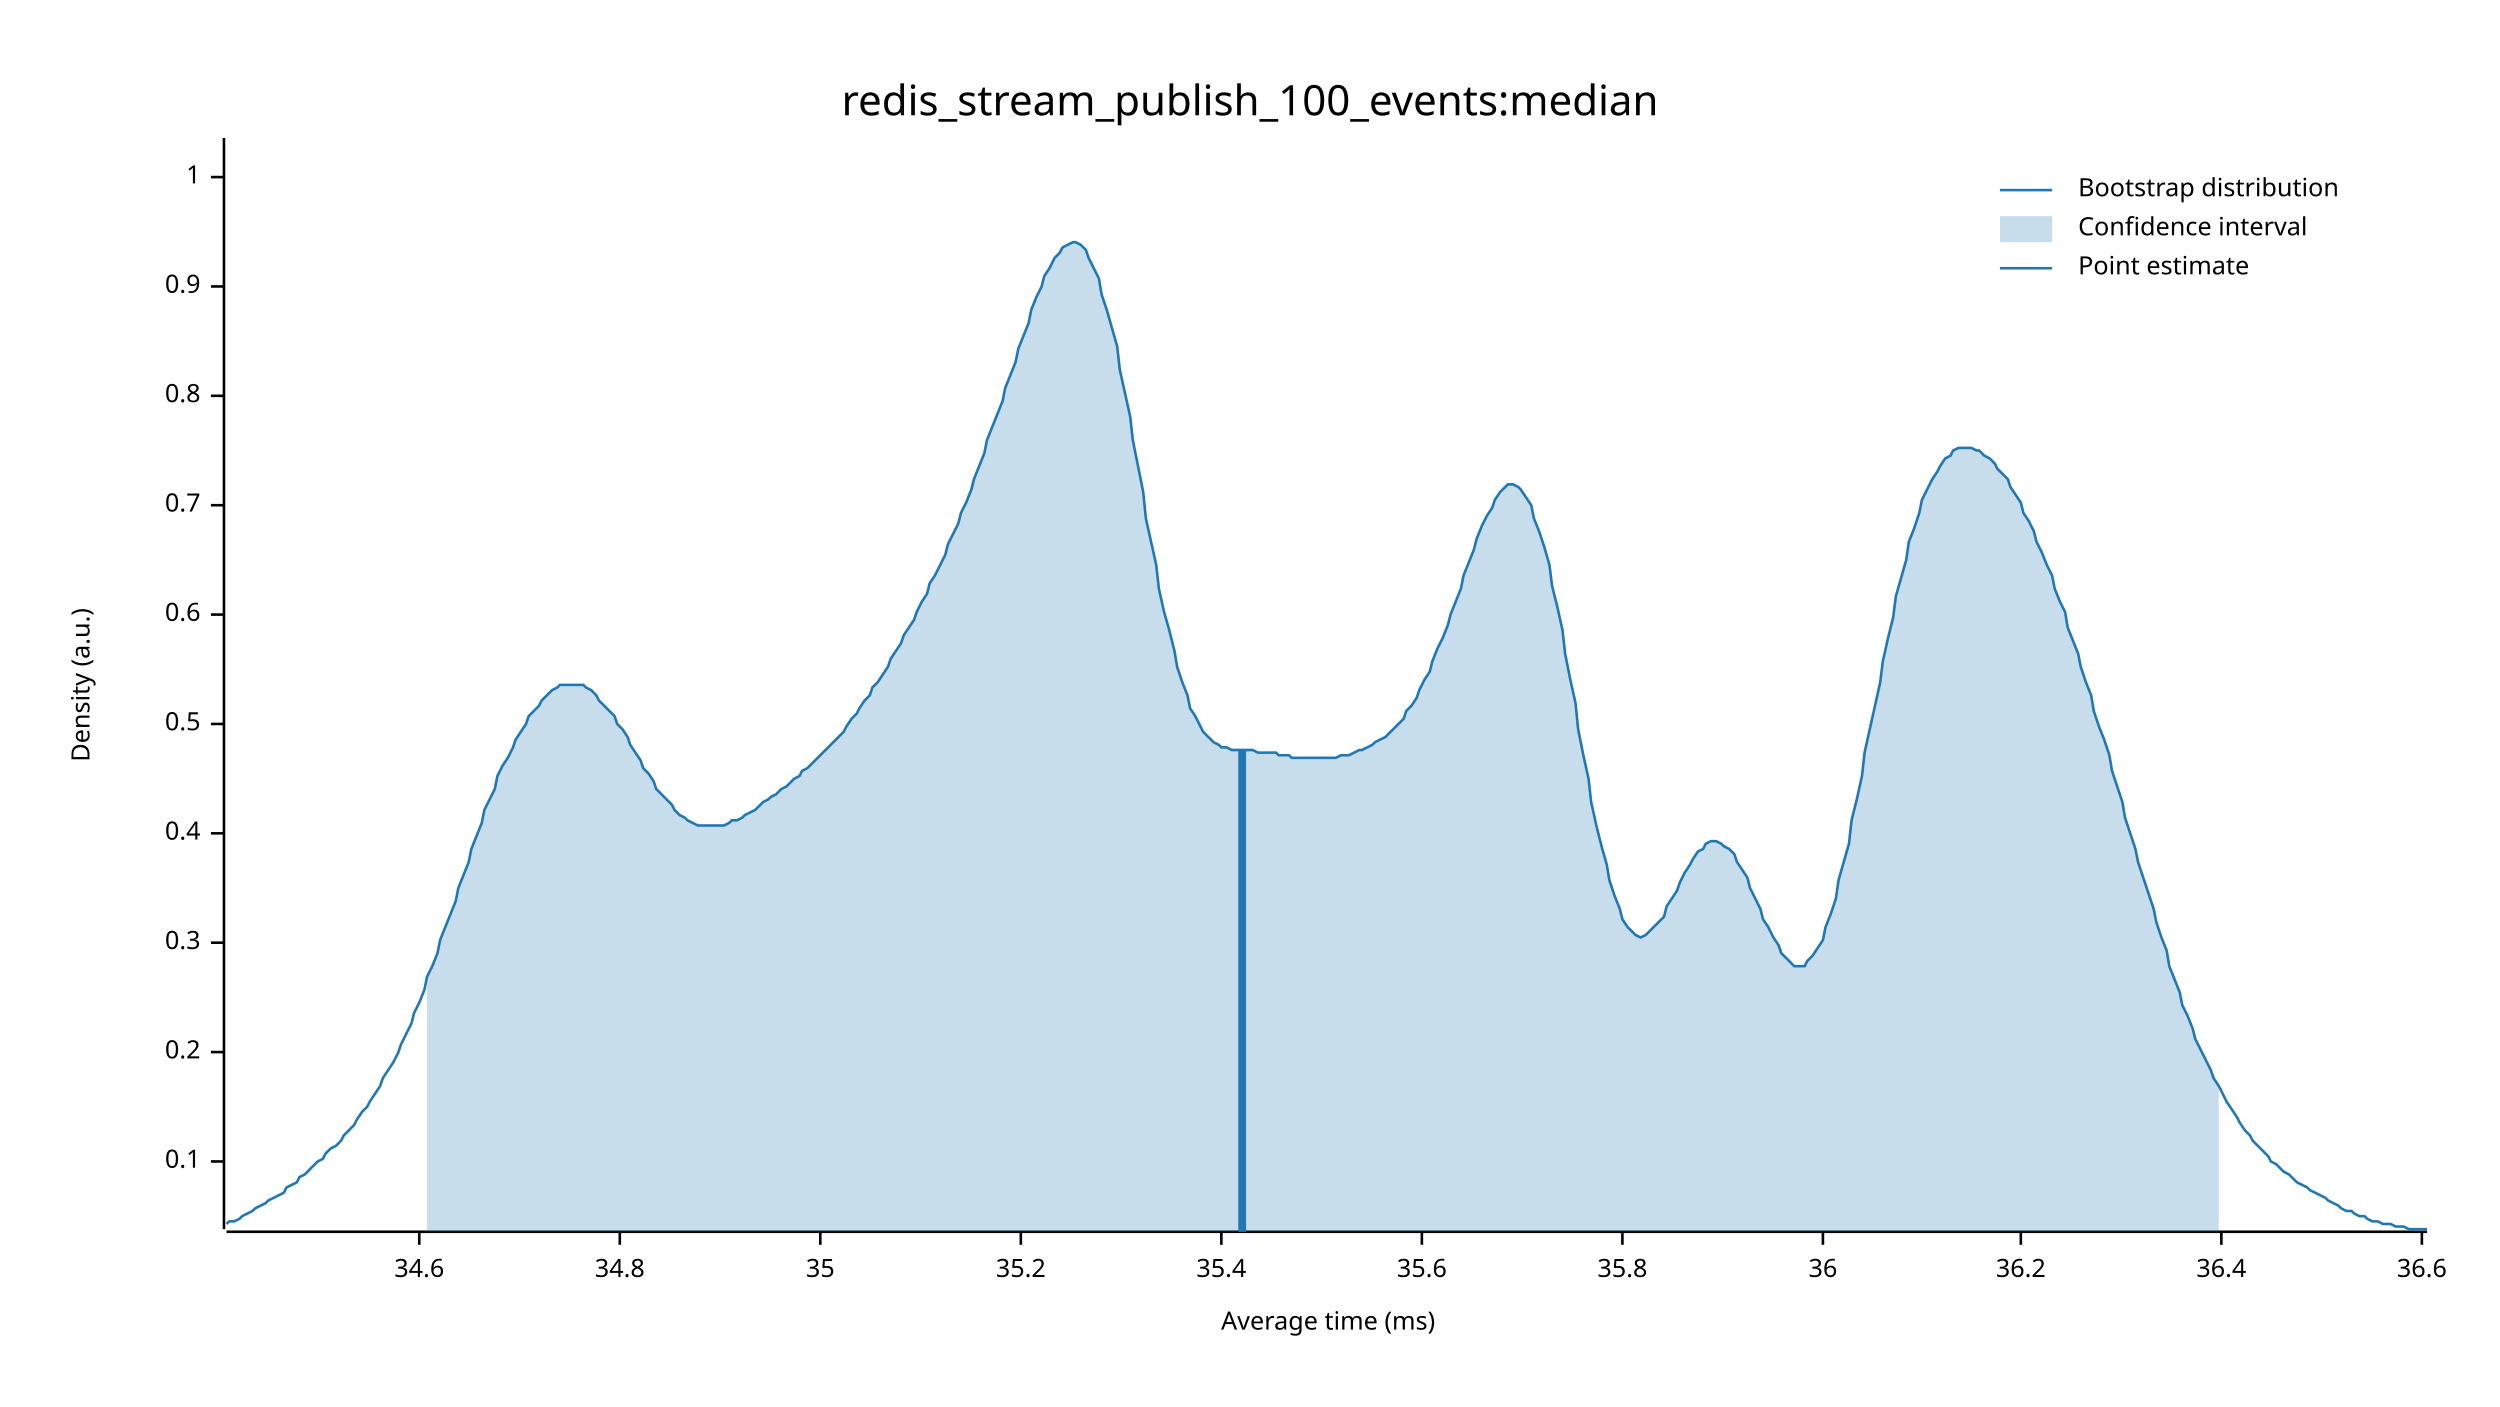
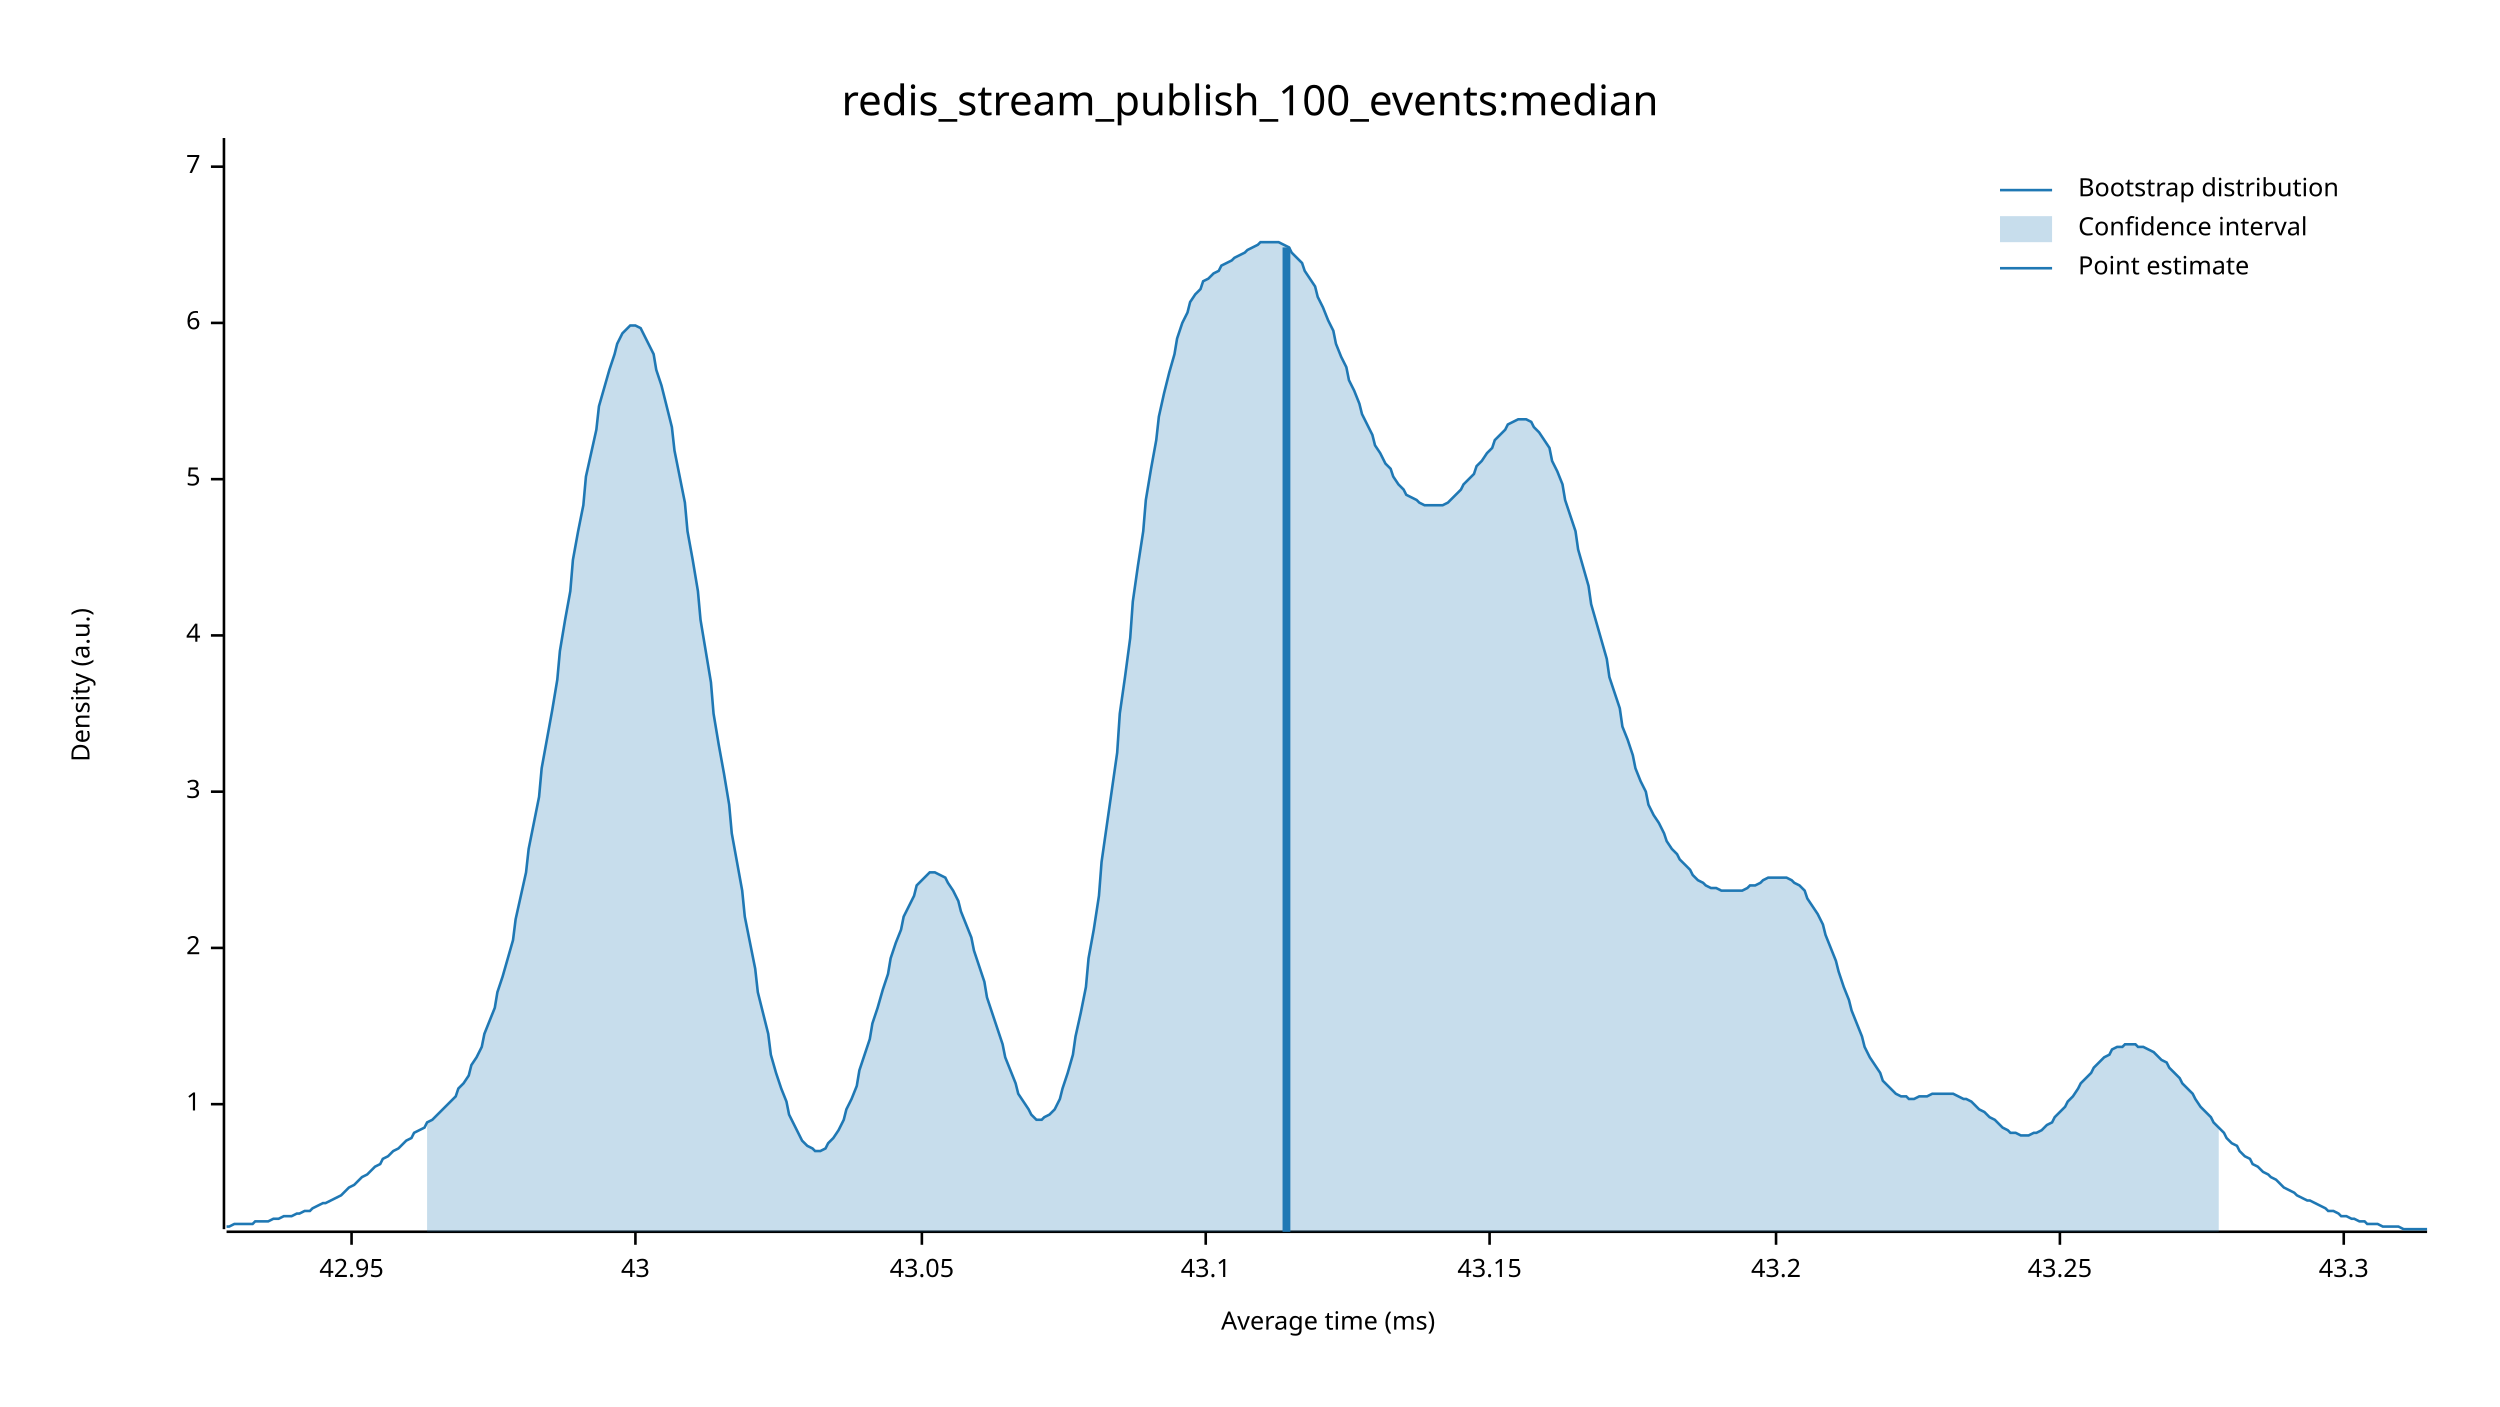
<svg xmlns="http://www.w3.org/2000/svg" width="960" height="540" viewBox="0 0 960 540">
  <text x="480" y="32" dy="0.76em" text-anchor="middle" font-family="sans-serif" font-size="16.129" opacity="1" fill="#000000">
redis_stream_publish_100_events:median
</text>
  <text x="27" y="263" dy="0.76em" text-anchor="middle" font-family="sans-serif" font-size="9.677" opacity="1" fill="#000000" transform="rotate(270, 27, 263)">
Density (a.u.)
</text>
  <text x="510" y="513" dy="-0.5ex" text-anchor="middle" font-family="sans-serif" font-size="9.677" opacity="1" fill="#000000">
Average time (ms)
</text>
  <polyline fill="none" opacity="1" stroke="#000000" stroke-width="1" points="86,53 86,472 " />
-   <text x="77" y="446" dy="0.5ex" text-anchor="end" font-family="sans-serif" font-size="9.677" opacity="1" fill="#000000">
- 0.1
- </text>
-   <polyline fill="none" opacity="1" stroke="#000000" stroke-width="1" points="81,446 86,446 " />
-   <text x="77" y="404" dy="0.5ex" text-anchor="end" font-family="sans-serif" font-size="9.677" opacity="1" fill="#000000">
- 0.2
- </text>
-   <polyline fill="none" opacity="1" stroke="#000000" stroke-width="1" points="81,404 86,404 " />
-   <text x="77" y="362" dy="0.5ex" text-anchor="end" font-family="sans-serif" font-size="9.677" opacity="1" fill="#000000">
- 0.3
- </text>
-   <polyline fill="none" opacity="1" stroke="#000000" stroke-width="1" points="81,362 86,362 " />
-   <text x="77" y="320" dy="0.5ex" text-anchor="end" font-family="sans-serif" font-size="9.677" opacity="1" fill="#000000">
- 0.4
- </text>
-   <polyline fill="none" opacity="1" stroke="#000000" stroke-width="1" points="81,320 86,320 " />
-   <text x="77" y="278" dy="0.5ex" text-anchor="end" font-family="sans-serif" font-size="9.677" opacity="1" fill="#000000">
- 0.5
- </text>
-   <polyline fill="none" opacity="1" stroke="#000000" stroke-width="1" points="81,278 86,278 " />
-   <text x="77" y="236" dy="0.5ex" text-anchor="end" font-family="sans-serif" font-size="9.677" opacity="1" fill="#000000">
- 0.6
- </text>
-   <polyline fill="none" opacity="1" stroke="#000000" stroke-width="1" points="81,236 86,236 " />
-   <text x="77" y="194" dy="0.5ex" text-anchor="end" font-family="sans-serif" font-size="9.677" opacity="1" fill="#000000">
- 0.7
- </text>
-   <polyline fill="none" opacity="1" stroke="#000000" stroke-width="1" points="81,194 86,194 " />
-   <text x="77" y="152" dy="0.5ex" text-anchor="end" font-family="sans-serif" font-size="9.677" opacity="1" fill="#000000">
- 0.8
- </text>
-   <polyline fill="none" opacity="1" stroke="#000000" stroke-width="1" points="81,152 86,152 " />
-   <text x="77" y="110" dy="0.5ex" text-anchor="end" font-family="sans-serif" font-size="9.677" opacity="1" fill="#000000">
- 0.9
- </text>
-   <polyline fill="none" opacity="1" stroke="#000000" stroke-width="1" points="81,110 86,110 " />
-   <text x="77" y="68" dy="0.5ex" text-anchor="end" font-family="sans-serif" font-size="9.677" opacity="1" fill="#000000">
+   <text x="77" y="424" dy="0.5ex" text-anchor="end" font-family="sans-serif" font-size="9.677" opacity="1" fill="#000000">
1
</text>
-   <polyline fill="none" opacity="1" stroke="#000000" stroke-width="1" points="81,68 86,68 " />
+   <polyline fill="none" opacity="1" stroke="#000000" stroke-width="1" points="81,424 86,424 " />
+   <text x="77" y="364" dy="0.5ex" text-anchor="end" font-family="sans-serif" font-size="9.677" opacity="1" fill="#000000">
+ 2
+ </text>
+   <polyline fill="none" opacity="1" stroke="#000000" stroke-width="1" points="81,364 86,364 " />
+   <text x="77" y="304" dy="0.5ex" text-anchor="end" font-family="sans-serif" font-size="9.677" opacity="1" fill="#000000">
+ 3
+ </text>
+   <polyline fill="none" opacity="1" stroke="#000000" stroke-width="1" points="81,304 86,304 " />
+   <text x="77" y="244" dy="0.5ex" text-anchor="end" font-family="sans-serif" font-size="9.677" opacity="1" fill="#000000">
+ 4
+ </text>
+   <polyline fill="none" opacity="1" stroke="#000000" stroke-width="1" points="81,244 86,244 " />
+   <text x="77" y="184" dy="0.5ex" text-anchor="end" font-family="sans-serif" font-size="9.677" opacity="1" fill="#000000">
+ 5
+ </text>
+   <polyline fill="none" opacity="1" stroke="#000000" stroke-width="1" points="81,184 86,184 " />
+   <text x="77" y="124" dy="0.5ex" text-anchor="end" font-family="sans-serif" font-size="9.677" opacity="1" fill="#000000">
+ 6
+ </text>
+   <polyline fill="none" opacity="1" stroke="#000000" stroke-width="1" points="81,124 86,124 " />
+   <text x="77" y="64" dy="0.5ex" text-anchor="end" font-family="sans-serif" font-size="9.677" opacity="1" fill="#000000">
+ 7
+ </text>
+   <polyline fill="none" opacity="1" stroke="#000000" stroke-width="1" points="81,64 86,64 " />
  <polyline fill="none" opacity="1" stroke="#000000" stroke-width="1" points="87,473 932,473 " />
-   <text x="161" y="483" dy="0.76em" text-anchor="middle" font-family="sans-serif" font-size="9.677" opacity="1" fill="#000000">
- 34.6
+   <text x="135" y="483" dy="0.76em" text-anchor="middle" font-family="sans-serif" font-size="9.677" opacity="1" fill="#000000">
+ 42.95
</text>
-   <polyline fill="none" opacity="1" stroke="#000000" stroke-width="1" points="161,473 161,478 " />
-   <text x="238" y="483" dy="0.76em" text-anchor="middle" font-family="sans-serif" font-size="9.677" opacity="1" fill="#000000">
- 34.8
+   <polyline fill="none" opacity="1" stroke="#000000" stroke-width="1" points="135,473 135,478 " />
+   <text x="244" y="483" dy="0.76em" text-anchor="middle" font-family="sans-serif" font-size="9.677" opacity="1" fill="#000000">
+ 43
</text>
-   <polyline fill="none" opacity="1" stroke="#000000" stroke-width="1" points="238,473 238,478 " />
-   <text x="315" y="483" dy="0.76em" text-anchor="middle" font-family="sans-serif" font-size="9.677" opacity="1" fill="#000000">
- 35
+   <polyline fill="none" opacity="1" stroke="#000000" stroke-width="1" points="244,473 244,478 " />
+   <text x="354" y="483" dy="0.76em" text-anchor="middle" font-family="sans-serif" font-size="9.677" opacity="1" fill="#000000">
+ 43.05
</text>
-   <polyline fill="none" opacity="1" stroke="#000000" stroke-width="1" points="315,473 315,478 " />
-   <text x="392" y="483" dy="0.76em" text-anchor="middle" font-family="sans-serif" font-size="9.677" opacity="1" fill="#000000">
- 35.2
+   <polyline fill="none" opacity="1" stroke="#000000" stroke-width="1" points="354,473 354,478 " />
+   <text x="463" y="483" dy="0.76em" text-anchor="middle" font-family="sans-serif" font-size="9.677" opacity="1" fill="#000000">
+ 43.1
</text>
-   <polyline fill="none" opacity="1" stroke="#000000" stroke-width="1" points="392,473 392,478 " />
-   <text x="469" y="483" dy="0.76em" text-anchor="middle" font-family="sans-serif" font-size="9.677" opacity="1" fill="#000000">
- 35.4
+   <polyline fill="none" opacity="1" stroke="#000000" stroke-width="1" points="463,473 463,478 " />
+   <text x="572" y="483" dy="0.76em" text-anchor="middle" font-family="sans-serif" font-size="9.677" opacity="1" fill="#000000">
+ 43.15
</text>
-   <polyline fill="none" opacity="1" stroke="#000000" stroke-width="1" points="469,473 469,478 " />
-   <text x="546" y="483" dy="0.76em" text-anchor="middle" font-family="sans-serif" font-size="9.677" opacity="1" fill="#000000">
- 35.6
+   <polyline fill="none" opacity="1" stroke="#000000" stroke-width="1" points="572,473 572,478 " />
+   <text x="682" y="483" dy="0.76em" text-anchor="middle" font-family="sans-serif" font-size="9.677" opacity="1" fill="#000000">
+ 43.2
</text>
-   <polyline fill="none" opacity="1" stroke="#000000" stroke-width="1" points="546,473 546,478 " />
-   <text x="623" y="483" dy="0.76em" text-anchor="middle" font-family="sans-serif" font-size="9.677" opacity="1" fill="#000000">
- 35.8
+   <polyline fill="none" opacity="1" stroke="#000000" stroke-width="1" points="682,473 682,478 " />
+   <text x="791" y="483" dy="0.76em" text-anchor="middle" font-family="sans-serif" font-size="9.677" opacity="1" fill="#000000">
+ 43.25
</text>
-   <polyline fill="none" opacity="1" stroke="#000000" stroke-width="1" points="623,473 623,478 " />
-   <text x="700" y="483" dy="0.76em" text-anchor="middle" font-family="sans-serif" font-size="9.677" opacity="1" fill="#000000">
- 36
+   <polyline fill="none" opacity="1" stroke="#000000" stroke-width="1" points="791,473 791,478 " />
+   <text x="900" y="483" dy="0.76em" text-anchor="middle" font-family="sans-serif" font-size="9.677" opacity="1" fill="#000000">
+ 43.3
</text>
-   <polyline fill="none" opacity="1" stroke="#000000" stroke-width="1" points="700,473 700,478 " />
-   <text x="776" y="483" dy="0.76em" text-anchor="middle" font-family="sans-serif" font-size="9.677" opacity="1" fill="#000000">
- 36.2
- </text>
-   <polyline fill="none" opacity="1" stroke="#000000" stroke-width="1" points="776,473 776,478 " />
-   <text x="853" y="483" dy="0.76em" text-anchor="middle" font-family="sans-serif" font-size="9.677" opacity="1" fill="#000000">
- 36.4
- </text>
-   <polyline fill="none" opacity="1" stroke="#000000" stroke-width="1" points="853,473 853,478 " />
-   <text x="930" y="483" dy="0.76em" text-anchor="middle" font-family="sans-serif" font-size="9.677" opacity="1" fill="#000000">
- 36.6
- </text>
-   <polyline fill="none" opacity="1" stroke="#000000" stroke-width="1" points="930,473 930,478 " />
-   <polyline fill="none" opacity="1" stroke="#1F78B4" stroke-width="1" points="87,470 88,469 90,469 92,468 93,467 95,466 97,465 98,464 100,463 102,462 103,461 105,460 107,459 109,458 110,456 112,455 114,454 115,452 117,451 119,449 120,448 122,446 124,445 125,443 127,441 129,440 131,438 132,436 134,434 136,432 137,430 139,427 141,425 142,423 144,420 146,417 147,414 149,411 151,408 153,404 154,401 156,397 158,393 159,389 161,385 163,380 164,375 166,371 168,366 169,361 171,356 173,351 175,346 176,341 178,336 180,331 181,326 183,321 185,316 186,311 188,307 190,303 191,298 193,294 195,291 197,287 198,284 200,281 202,278 203,275 205,273 207,271 208,269 210,267 212,265 214,264 215,263 217,263 219,263 220,263 222,263 224,263 225,264 227,265 229,267 230,269 232,271 234,273 236,275 237,278 239,280 241,283 242,286 244,289 246,292 247,295 249,297 251,300 252,303 254,305 256,307 258,309 259,311 261,313 263,314 264,315 266,316 268,317 269,317 271,317 273,317 274,317 276,317 278,317 280,316 281,315 283,315 285,314 286,313 288,312 290,311 291,310 293,308 295,307 296,306 298,305 300,303 302,302 303,301 305,299 307,298 308,296 310,295 312,293 313,292 315,290 317,288 318,287 320,285 322,283 324,281 325,279 327,276 329,274 330,272 332,269 334,267 335,264 337,262 339,259 341,256 342,253 344,250 346,247 347,244 349,241 351,238 352,235 354,231 356,228 357,224 359,221 361,217 363,213 364,209 366,205 368,201 369,197 371,193 373,188 374,184 376,179 378,174 379,169 381,164 383,159 385,154 386,149 388,144 390,139 391,134 393,129 395,124 396,119 398,114 400,110 401,106 403,103 405,99 407,97 408,95 410,94 412,93 413,93 415,94 417,96 418,99 420,103 422,107 423,113 425,119 427,126 429,133 430,142 432,151 434,160 435,169 437,179 439,189 440,199 442,208 444,217 445,226 447,235 449,242 451,250 452,256 454,262 456,267 457,272 459,275 461,279 462,281 464,283 466,285 468,286 469,287 471,287 473,288 474,288 476,288 478,288 479,288 481,288 483,289 484,289 486,289 488,289 490,289 491,290 493,290 495,290 496,291 498,291 500,291 501,291 503,291 505,291 506,291 508,291 510,291 512,291 513,291 515,290 517,290 518,290 520,289 522,288 523,288 525,287 527,286 528,285 530,284 532,283 534,281 535,280 537,278 539,276 540,273 542,271 544,268 545,265 547,261 549,258 550,254 552,249 554,245 556,240 557,236 559,231 561,226 562,221 564,216 566,211 567,207 569,202 571,198 573,195 574,192 576,189 578,187 579,186 581,186 583,187 584,188 586,191 588,194 589,199 591,204 593,210 595,217 596,225 598,233 600,242 601,251 603,261 605,270 606,280 608,290 610,299 611,308 613,317 615,325 617,332 618,338 620,344 622,349 623,353 625,356 627,358 628,359 630,360 632,359 633,358 635,356 637,354 639,352 640,348 642,345 644,342 645,339 647,335 649,332 650,330 652,327 654,326 655,324 657,323 659,323 661,324 662,325 664,326 666,328 667,331 669,334 671,337 672,341 674,345 676,349 677,353 679,356 681,360 683,363 684,366 686,368 688,370 689,371 691,371 693,371 694,369 696,367 698,364 700,361 701,356 703,351 705,345 706,338 708,331 710,324 711,315 713,307 715,298 716,289 718,280 720,271 722,262 723,254 725,245 727,237 728,229 730,222 732,215 733,208 735,203 737,197 738,192 740,188 742,184 744,181 745,179 747,176 749,175 750,173 752,172 754,172 755,172 757,172 759,173 760,173 762,175 764,176 766,178 767,180 769,182 771,184 772,187 774,190 776,193 777,197 779,200 781,204 782,208 784,212 786,217 788,221 789,226 791,231 793,235 794,241 796,246 798,251 799,256 801,262 803,267 804,273 806,279 808,284 810,290 811,296 813,302 815,308 816,314 818,320 820,326 821,331 823,337 825,343 827,349 828,354 830,360 832,365 833,371 835,376 837,381 838,386 840,390 842,395 843,399 845,403 847,407 849,411 850,414 852,417 854,421 855,423 857,426 859,429 860,431 862,434 864,436 865,438 867,440 869,442 871,444 872,446 874,447 876,449 877,450 879,451 881,453 882,454 884,455 886,456 887,457 889,458 891,459 893,460 894,461 896,462 898,463 899,464 901,465 903,465 904,466 906,467 908,467 909,468 911,469 913,469 915,470 916,470 918,470 920,471 921,471 923,471 925,472 926,472 928,472 930,472 932,472 " />
-   <polygon opacity="0.25" fill="#1F78B4" points="164,375 166,371 168,366 169,361 171,356 173,351 175,346 176,341 178,336 180,331 181,326 183,321 185,316 186,311 188,307 190,303 191,298 193,294 195,291 197,287 198,284 200,281 202,278 203,275 205,273 207,271 208,269 210,267 212,265 214,264 215,263 217,263 219,263 220,263 222,263 224,263 225,264 227,265 229,267 230,269 232,271 234,273 236,275 237,278 239,280 241,283 242,286 244,289 246,292 247,295 249,297 251,300 252,303 254,305 256,307 258,309 259,311 261,313 263,314 264,315 266,316 268,317 269,317 271,317 273,317 274,317 276,317 278,317 280,316 281,315 283,315 285,314 286,313 288,312 290,311 291,310 293,308 295,307 296,306 298,305 300,303 302,302 303,301 305,299 307,298 308,296 310,295 312,293 313,292 315,290 317,288 318,287 320,285 322,283 324,281 325,279 327,276 329,274 330,272 332,269 334,267 335,264 337,262 339,259 341,256 342,253 344,250 346,247 347,244 349,241 351,238 352,235 354,231 356,228 357,224 359,221 361,217 363,213 364,209 366,205 368,201 369,197 371,193 373,188 374,184 376,179 378,174 379,169 381,164 383,159 385,154 386,149 388,144 390,139 391,134 393,129 395,124 396,119 398,114 400,110 401,106 403,103 405,99 407,97 408,95 410,94 412,93 413,93 415,94 417,96 418,99 420,103 422,107 423,113 425,119 427,126 429,133 430,142 432,151 434,160 435,169 437,179 439,189 440,199 442,208 444,217 445,226 447,235 449,242 451,250 452,256 454,262 456,267 457,272 459,275 461,279 462,281 464,283 466,285 468,286 469,287 471,287 473,288 474,288 476,288 478,288 479,288 481,288 483,289 484,289 486,289 488,289 490,289 491,290 493,290 495,290 496,291 498,291 500,291 501,291 503,291 505,291 506,291 508,291 510,291 512,291 513,291 515,290 517,290 518,290 520,289 522,288 523,288 525,287 527,286 528,285 530,284 532,283 534,281 535,280 537,278 539,276 540,273 542,271 544,268 545,265 547,261 549,258 550,254 552,249 554,245 556,240 557,236 559,231 561,226 562,221 564,216 566,211 567,207 569,202 571,198 573,195 574,192 576,189 578,187 579,186 581,186 583,187 584,188 586,191 588,194 589,199 591,204 593,210 595,217 596,225 598,233 600,242 601,251 603,261 605,270 606,280 608,290 610,299 611,308 613,317 615,325 617,332 618,338 620,344 622,349 623,353 625,356 627,358 628,359 630,360 632,359 633,358 635,356 637,354 639,352 640,348 642,345 644,342 645,339 647,335 649,332 650,330 652,327 654,326 655,324 657,323 659,323 661,324 662,325 664,326 666,328 667,331 669,334 671,337 672,341 674,345 676,349 677,353 679,356 681,360 683,363 684,366 686,368 688,370 689,371 691,371 693,371 694,369 696,367 698,364 700,361 701,356 703,351 705,345 706,338 708,331 710,324 711,315 713,307 715,298 716,289 718,280 720,271 722,262 723,254 725,245 727,237 728,229 730,222 732,215 733,208 735,203 737,197 738,192 740,188 742,184 744,181 745,179 747,176 749,175 750,173 752,172 754,172 755,172 757,172 759,173 760,173 762,175 764,176 766,178 767,180 769,182 771,184 772,187 774,190 776,193 777,197 779,200 781,204 782,208 784,212 786,217 788,221 789,226 791,231 793,235 794,241 796,246 798,251 799,256 801,262 803,267 804,273 806,279 808,284 810,290 811,296 813,302 815,308 816,314 818,320 820,326 821,331 823,337 825,343 827,349 828,354 830,360 832,365 833,371 835,376 837,381 838,386 840,390 842,395 843,399 845,403 847,407 849,411 850,414 852,417 852,473 164,473 " />
-   <polyline fill="none" opacity="1" stroke="#1F78B4" stroke-width="3" points="477,473 477,288 " />
+   <polyline fill="none" opacity="1" stroke="#000000" stroke-width="1" points="900,473 900,478 " />
+   <polyline fill="none" opacity="1" stroke="#1F78B4" stroke-width="1" points="87,471 88,471 90,470 92,470 93,470 95,470 97,470 98,469 100,469 102,469 103,469 105,468 107,468 109,467 110,467 112,467 114,466 115,466 117,465 119,465 120,464 122,463 124,462 125,462 127,461 129,460 131,459 132,458 134,456 136,455 137,454 139,452 141,451 142,450 144,448 146,447 147,445 149,444 151,442 153,441 154,440 156,438 158,437 159,435 161,434 163,433 164,431 166,430 168,428 169,427 171,425 173,423 175,421 176,418 178,416 180,413 181,409 183,406 185,402 186,397 188,392 190,387 191,381 193,375 195,368 197,361 198,353 200,344 202,335 203,326 205,316 207,306 208,295 210,284 212,273 214,261 215,250 217,238 219,227 220,215 222,204 224,194 225,183 227,174 229,165 230,156 232,149 234,142 236,136 237,132 239,128 241,126 242,125 244,125 246,126 247,128 249,132 251,136 252,142 254,148 256,156 258,164 259,173 261,183 263,193 264,204 266,215 268,227 269,238 271,250 273,262 274,274 276,286 278,297 280,309 281,320 283,331 285,342 286,352 288,362 290,372 291,381 293,389 295,397 296,405 298,412 300,418 302,423 303,428 305,432 307,436 308,438 310,440 312,441 313,442 315,442 317,441 318,439 320,437 322,434 324,430 325,426 327,422 329,417 330,411 332,405 334,399 335,393 337,387 339,380 341,374 342,368 344,362 346,357 347,352 349,348 351,344 352,340 354,338 356,336 357,335 359,335 361,336 363,337 364,339 366,342 368,346 369,350 371,355 373,360 374,365 376,371 378,377 379,383 381,389 383,395 385,401 386,406 388,411 390,416 391,420 393,423 395,426 396,428 398,430 400,430 401,429 403,428 405,426 407,422 408,418 410,412 412,405 413,398 415,389 417,379 418,368 420,357 422,344 423,331 425,317 427,303 429,289 430,274 432,260 434,245 435,231 437,217 439,204 440,192 442,180 444,169 445,160 447,151 449,143 451,136 452,130 454,124 456,120 457,116 459,113 461,111 462,108 464,107 466,105 468,104 469,102 471,101 473,100 474,99 476,98 478,97 479,96 481,95 483,94 484,93 486,93 488,93 490,93 491,93 493,94 495,95 496,97 498,99 500,101 501,104 503,107 505,110 506,114 508,118 510,123 512,127 513,132 515,137 517,141 518,146 520,150 522,155 523,159 525,163 527,167 528,171 530,174 532,178 534,180 535,183 537,186 539,188 540,190 542,191 544,192 545,193 547,194 549,194 550,194 552,194 554,194 556,193 557,192 559,190 561,188 562,186 564,184 566,182 567,179 569,177 571,174 573,172 574,169 576,167 578,165 579,163 581,162 583,161 584,161 586,161 588,162 589,164 591,166 593,169 595,172 596,177 598,181 600,186 601,192 603,198 605,204 606,211 608,218 610,225 611,232 613,239 615,246 617,253 618,260 620,266 622,272 623,279 625,284 627,290 628,295 630,300 632,304 633,309 635,313 637,316 639,320 640,323 642,326 644,328 645,330 647,332 649,334 650,336 652,338 654,339 655,340 657,341 659,341 661,342 662,342 664,342 666,342 667,342 669,342 671,341 672,340 674,340 676,339 677,338 679,337 681,337 683,337 684,337 686,337 688,338 689,339 691,340 693,342 694,345 696,348 698,351 700,355 701,359 703,364 705,369 706,373 708,379 710,384 711,388 713,393 715,398 716,402 718,406 720,409 722,412 723,415 725,417 727,419 728,420 730,421 732,421 733,422 735,422 737,421 738,421 740,421 742,420 744,420 745,420 747,420 749,420 750,420 752,421 754,422 755,422 757,423 759,425 760,426 762,427 764,429 766,430 767,431 769,433 771,434 772,435 774,435 776,436 777,436 779,436 781,435 782,435 784,434 786,432 788,431 789,429 791,427 793,425 794,423 796,421 798,418 799,416 801,414 803,412 804,410 806,408 808,406 810,405 811,403 813,402 815,402 816,401 818,401 820,401 821,402 823,402 825,403 827,404 828,405 830,407 832,408 833,410 835,412 837,414 838,416 840,418 842,420 843,422 845,425 847,427 849,429 850,431 852,433 854,435 855,437 857,439 859,440 860,442 862,444 864,445 865,447 867,448 869,450 871,451 872,452 874,453 876,455 877,456 879,457 881,458 882,459 884,460 886,461 887,461 889,462 891,463 893,464 894,465 896,465 898,466 899,467 901,467 903,468 904,468 906,469 908,469 909,470 911,470 913,470 915,471 916,471 918,471 920,471 921,471 923,472 925,472 926,472 928,472 930,472 932,472 " />
+   <polygon opacity="0.25" fill="#1F78B4" points="164,431 166,430 168,428 169,427 171,425 173,423 175,421 176,418 178,416 180,413 181,409 183,406 185,402 186,397 188,392 190,387 191,381 193,375 195,368 197,361 198,353 200,344 202,335 203,326 205,316 207,306 208,295 210,284 212,273 214,261 215,250 217,238 219,227 220,215 222,204 224,194 225,183 227,174 229,165 230,156 232,149 234,142 236,136 237,132 239,128 241,126 242,125 244,125 246,126 247,128 249,132 251,136 252,142 254,148 256,156 258,164 259,173 261,183 263,193 264,204 266,215 268,227 269,238 271,250 273,262 274,274 276,286 278,297 280,309 281,320 283,331 285,342 286,352 288,362 290,372 291,381 293,389 295,397 296,405 298,412 300,418 302,423 303,428 305,432 307,436 308,438 310,440 312,441 313,442 315,442 317,441 318,439 320,437 322,434 324,430 325,426 327,422 329,417 330,411 332,405 334,399 335,393 337,387 339,380 341,374 342,368 344,362 346,357 347,352 349,348 351,344 352,340 354,338 356,336 357,335 359,335 361,336 363,337 364,339 366,342 368,346 369,350 371,355 373,360 374,365 376,371 378,377 379,383 381,389 383,395 385,401 386,406 388,411 390,416 391,420 393,423 395,426 396,428 398,430 400,430 401,429 403,428 405,426 407,422 408,418 410,412 412,405 413,398 415,389 417,379 418,368 420,357 422,344 423,331 425,317 427,303 429,289 430,274 432,260 434,245 435,231 437,217 439,204 440,192 442,180 444,169 445,160 447,151 449,143 451,136 452,130 454,124 456,120 457,116 459,113 461,111 462,108 464,107 466,105 468,104 469,102 471,101 473,100 474,99 476,98 478,97 479,96 481,95 483,94 484,93 486,93 488,93 490,93 491,93 493,94 495,95 496,97 498,99 500,101 501,104 503,107 505,110 506,114 508,118 510,123 512,127 513,132 515,137 517,141 518,146 520,150 522,155 523,159 525,163 527,167 528,171 530,174 532,178 534,180 535,183 537,186 539,188 540,190 542,191 544,192 545,193 547,194 549,194 550,194 552,194 554,194 556,193 557,192 559,190 561,188 562,186 564,184 566,182 567,179 569,177 571,174 573,172 574,169 576,167 578,165 579,163 581,162 583,161 584,161 586,161 588,162 589,164 591,166 593,169 595,172 596,177 598,181 600,186 601,192 603,198 605,204 606,211 608,218 610,225 611,232 613,239 615,246 617,253 618,260 620,266 622,272 623,279 625,284 627,290 628,295 630,300 632,304 633,309 635,313 637,316 639,320 640,323 642,326 644,328 645,330 647,332 649,334 650,336 652,338 654,339 655,340 657,341 659,341 661,342 662,342 664,342 666,342 667,342 669,342 671,341 672,340 674,340 676,339 677,338 679,337 681,337 683,337 684,337 686,337 688,338 689,339 691,340 693,342 694,345 696,348 698,351 700,355 701,359 703,364 705,369 706,373 708,379 710,384 711,388 713,393 715,398 716,402 718,406 720,409 722,412 723,415 725,417 727,419 728,420 730,421 732,421 733,422 735,422 737,421 738,421 740,421 742,420 744,420 745,420 747,420 749,420 750,420 752,421 754,422 755,422 757,423 759,425 760,426 762,427 764,429 766,430 767,431 769,433 771,434 772,435 774,435 776,436 777,436 779,436 781,435 782,435 784,434 786,432 788,431 789,429 791,427 793,425 794,423 796,421 798,418 799,416 801,414 803,412 804,410 806,408 808,406 810,405 811,403 813,402 815,402 816,401 818,401 820,401 821,402 823,402 825,403 827,404 828,405 830,407 832,408 833,410 835,412 837,414 838,416 840,418 842,420 843,422 845,425 847,427 849,429 850,431 852,433 852,473 164,473 " />
+   <polyline fill="none" opacity="1" stroke="#1F78B4" stroke-width="3" points="494,473 494,95 " />
  <text x="798" y="68" dy="0.76em" text-anchor="start" font-family="sans-serif" font-size="9.677" opacity="1" fill="#000000">
Bootstrap distribution
</text>
  <text x="798" y="83" dy="0.76em" text-anchor="start" font-family="sans-serif" font-size="9.677" opacity="1" fill="#000000">
Confidence interval
</text>
  <text x="798" y="98" dy="0.76em" text-anchor="start" font-family="sans-serif" font-size="9.677" opacity="1" fill="#000000">
Point estimate
</text>
  <polyline fill="none" opacity="1" stroke="#1F78B4" stroke-width="1" points="768,73 788,73 " />
  <rect x="768" y="83" width="20" height="10" opacity="0.25" fill="#1F78B4" stroke="none" />
  <polyline fill="none" opacity="1" stroke="#1F78B4" stroke-width="1" points="768,103 788,103 " />
</svg>
